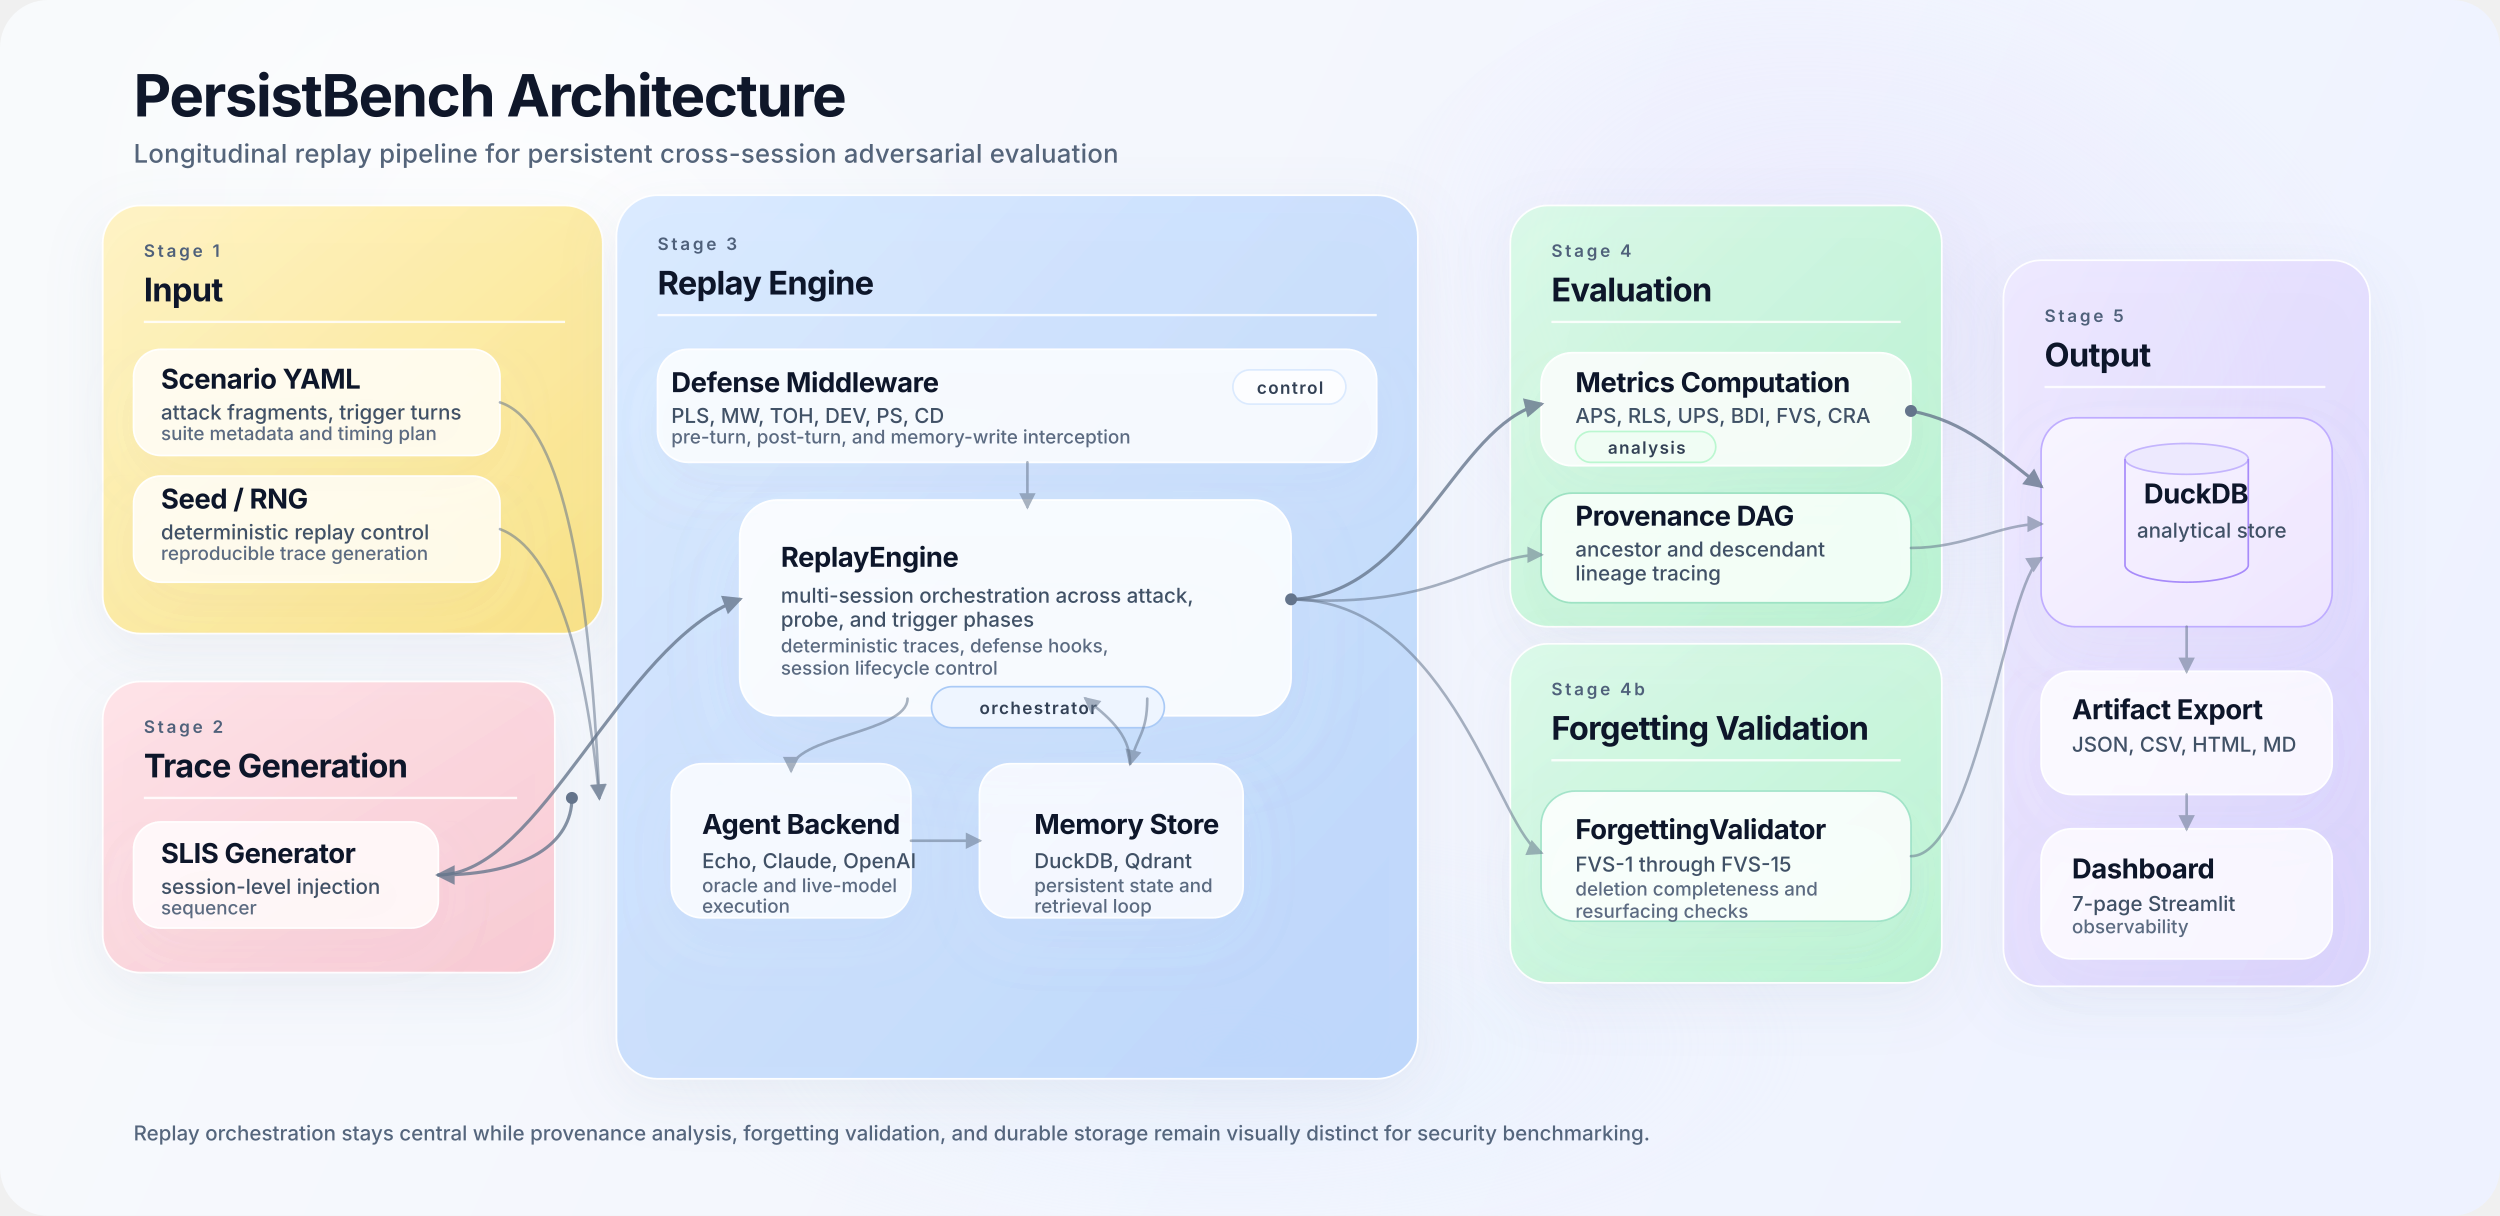
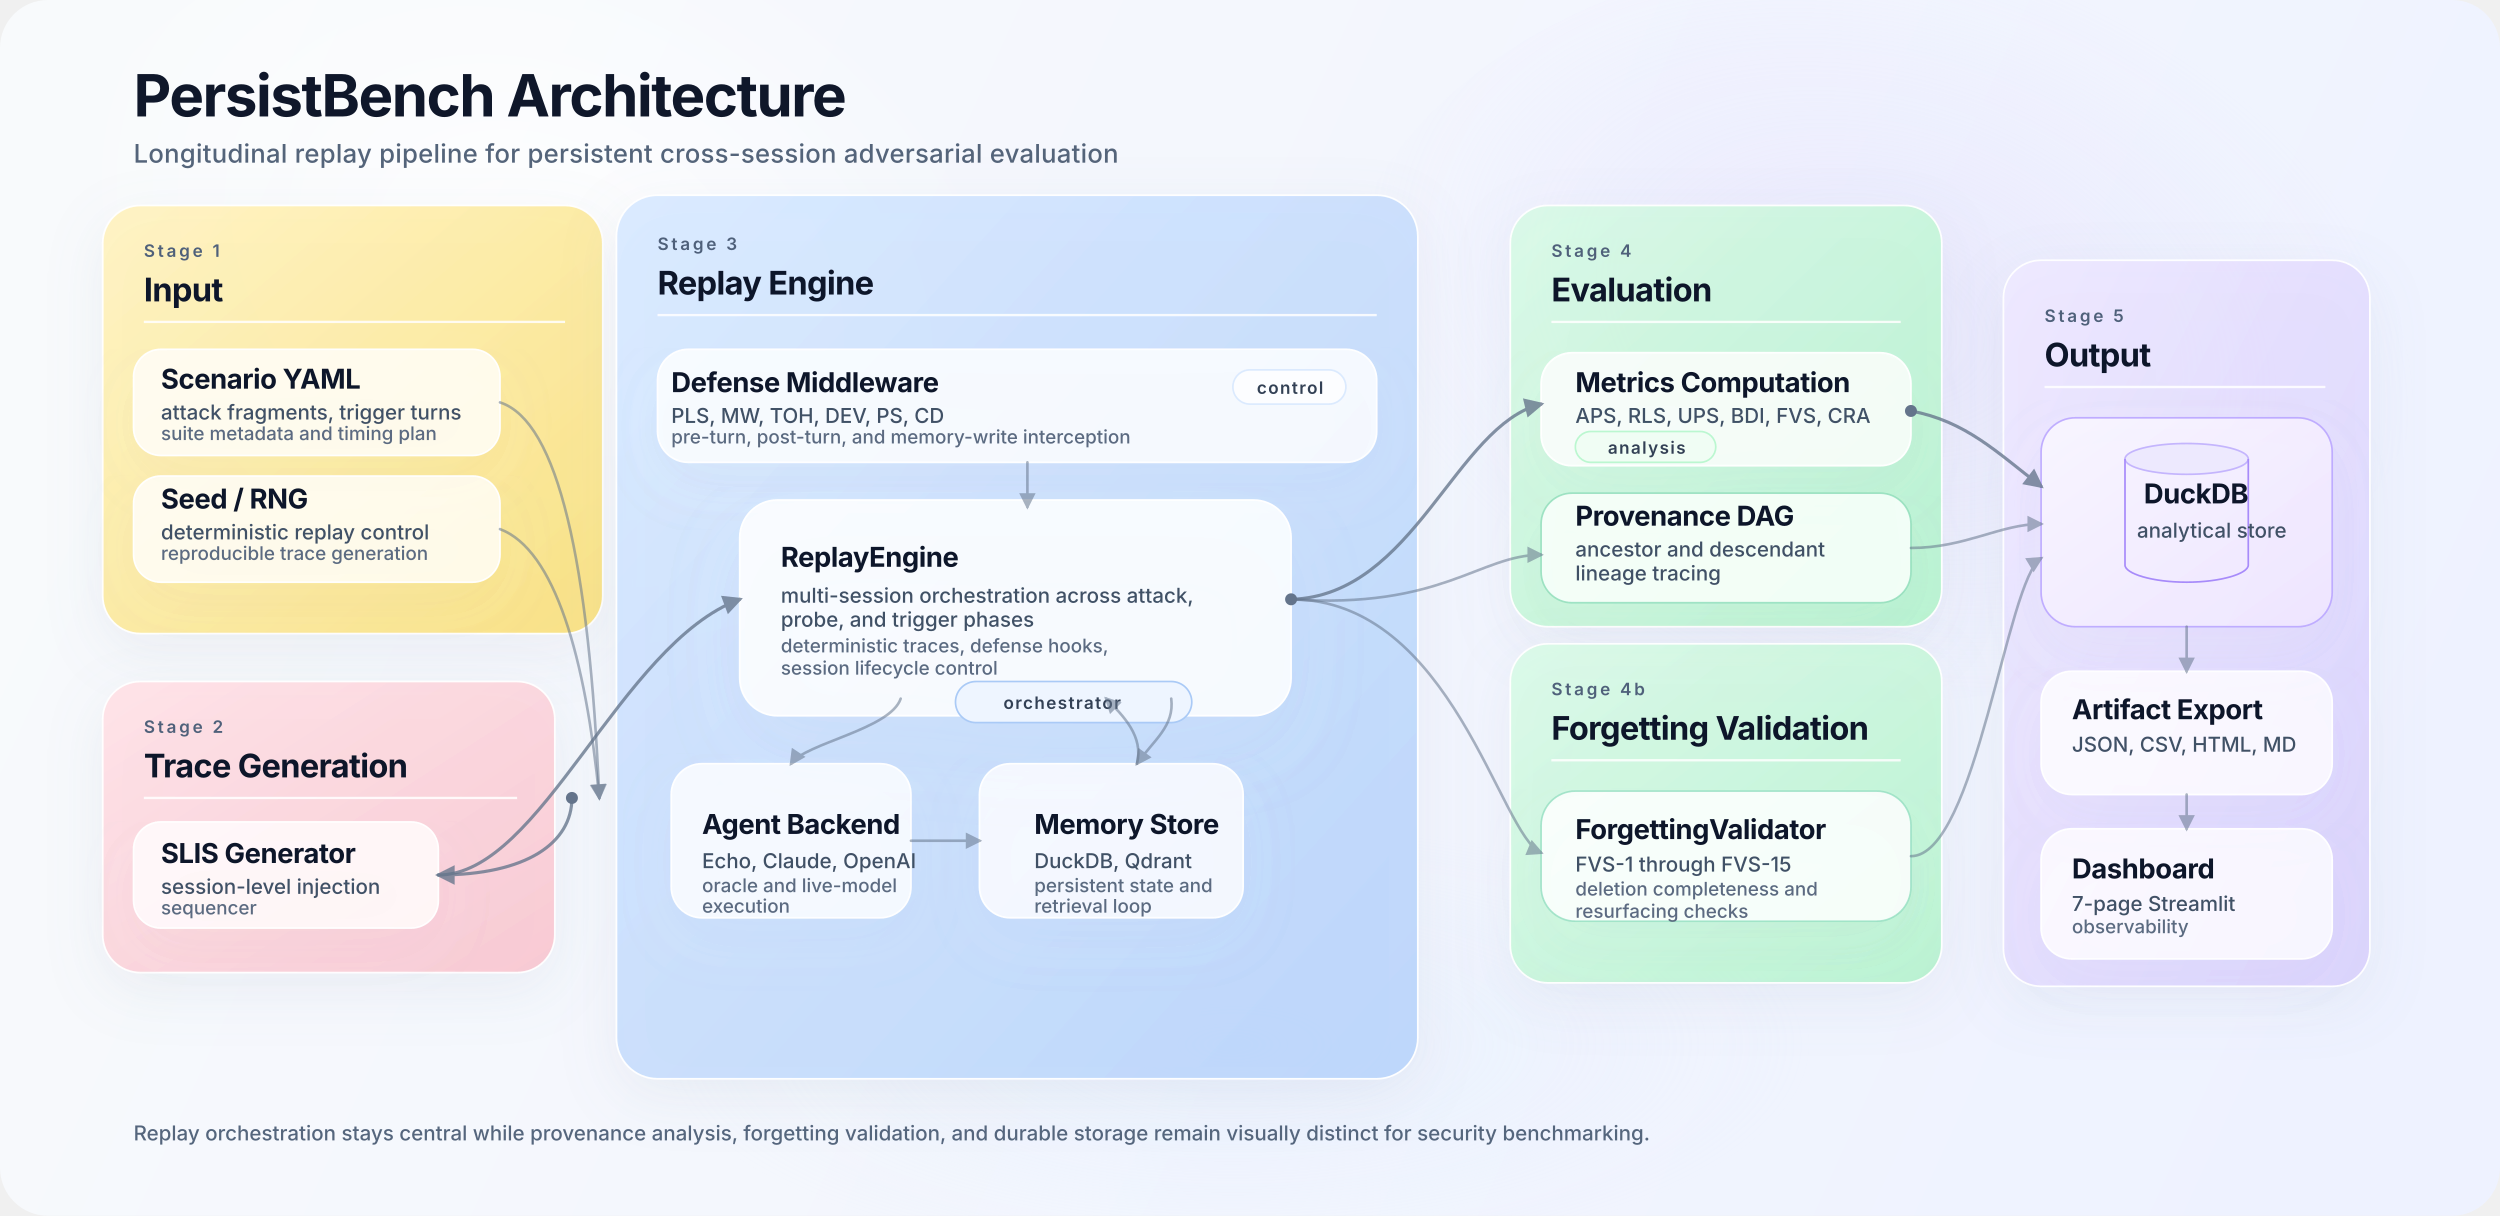
<svg xmlns="http://www.w3.org/2000/svg" width="1460" height="710" viewBox="0 0 1460 710" fill="none" role="img" aria-labelledby="title desc">
  <defs>
    <linearGradient id="bg" x1="80" y1="60" x2="1380" y2="650" gradientUnits="userSpaceOnUse">
      <stop offset="0" stop-color="#f8fafc" />
      <stop offset="1" stop-color="#eef2ff" />
    </linearGradient>
    <radialGradient id="glowA" cx="0" cy="0" r="1" gradientUnits="userSpaceOnUse" gradientTransform="translate(320 160) rotate(28) scale(300 220)">
      <stop offset="0" stop-color="#ffffff" stop-opacity="0.9" />
      <stop offset="1" stop-color="#ffffff" stop-opacity="0" />
    </radialGradient>
    <radialGradient id="glowB" cx="0" cy="0" r="1" gradientUnits="userSpaceOnUse" gradientTransform="translate(1100 190) rotate(18) scale(320 220)">
      <stop offset="0" stop-color="#ddd6fe" stop-opacity="0.38" />
      <stop offset="1" stop-color="#ddd6fe" stop-opacity="0" />
    </radialGradient>
    <radialGradient id="glowC" cx="0" cy="0" r="1" gradientUnits="userSpaceOnUse" gradientTransform="translate(720 610) rotate(90) scale(130 340)">
      <stop offset="0" stop-color="#dbeafe" stop-opacity="0.31" />
      <stop offset="1" stop-color="#dbeafe" stop-opacity="0" />
    </radialGradient>
    <linearGradient id="inputPanel" x1="0" y1="0" x2="1" y2="1">
      <stop offset="0" stop-color="#fff2bf" />
      <stop offset="1" stop-color="#f9df79" />
    </linearGradient>
    <linearGradient id="tracePanel" x1="0" y1="0" x2="1" y2="1">
      <stop offset="0" stop-color="#ffe1e5" />
      <stop offset="1" stop-color="#f8c5cf" />
    </linearGradient>
    <linearGradient id="replayPanel" x1="0" y1="0" x2="1" y2="1">
      <stop offset="0" stop-color="#d7e8ff" />
      <stop offset="1" stop-color="#b8d4fb" />
    </linearGradient>
    <linearGradient id="evalPanel" x1="0" y1="0" x2="1" y2="1">
      <stop offset="0" stop-color="#d9fae6" />
      <stop offset="1" stop-color="#b2f2cb" />
    </linearGradient>
    <linearGradient id="outputPanel" x1="0" y1="0" x2="1" y2="1">
      <stop offset="0" stop-color="#eee9ff" />
      <stop offset="1" stop-color="#d8cffd" />
    </linearGradient>
    <linearGradient id="duckdbCard" x1="0" y1="0" x2="1" y2="1">
      <stop offset="0" stop-color="#faf7ff" />
      <stop offset="1" stop-color="#efe6ff" />
    </linearGradient>
    <filter id="panelShadow" x="-20%" y="-20%" width="140%" height="180%">
      <feDropShadow dx="0" dy="10" stdDeviation="16" flood-color="#94a3b8" flood-opacity="0.14" />
    </filter>
    <filter id="cardShadow" x="-20%" y="-20%" width="140%" height="180%">
      <feDropShadow dx="0" dy="5" stdDeviation="7" flood-color="#94a3b8" flood-opacity="0.10" />
      <feDropShadow dx="0" dy="12" stdDeviation="18" flood-color="#cbd5e1" flood-opacity="0.07" />
    </filter>
    <filter id="focusShadow" x="-20%" y="-20%" width="140%" height="190%">
      <feDropShadow dx="0" dy="8" stdDeviation="10" flood-color="#7aa2d8" flood-opacity="0.16" />
      <feDropShadow dx="0" dy="18" stdDeviation="24" flood-color="#cbd5e1" flood-opacity="0.08" />
    </filter>
    <filter id="accentShadow" x="-20%" y="-20%" width="140%" height="190%">
      <feDropShadow dx="0" dy="6" stdDeviation="8" flood-color="#94a3b8" flood-opacity="0.12" />
      <feDropShadow dx="0" dy="14" stdDeviation="18" flood-color="#d8dee9" flood-opacity="0.08" />
    </filter>
    <marker id="arrow" viewBox="0 0 10 10" refX="8.3" refY="5" markerWidth="6.2" markerHeight="6.2" orient="auto-start-reverse">
      <path d="M0 0L10 5L0 10V0Z" fill="#64748b" />
    </marker>
    <style>
      .title { font: 700 34px 'Inter', 'IBM Plex Sans', 'Segoe UI', sans-serif; fill: #0f172a; letter-spacing: -0.025em; }
      .subtitle { font: 450 15px 'Inter', 'IBM Plex Sans', 'Segoe UI', sans-serif; fill: #54647a; letter-spacing: 0.01em; }
      .section { font: 650 19px 'Inter', 'IBM Plex Sans', 'Segoe UI', sans-serif; fill: #0f172a; letter-spacing: -0.02em; }
      .sectionMeta { font: 600 10px 'Inter', 'IBM Plex Sans', 'Segoe UI', sans-serif; fill: #4f617a; letter-spacing: 0.16em; text-transform: uppercase; }
      .nodeTitle { font: 650 16px 'Inter', 'IBM Plex Sans', 'Segoe UI', sans-serif; fill: #0f172a; letter-spacing: -0.015em; }
      .nodeMeta { font: 500 12px 'Inter', 'IBM Plex Sans', 'Segoe UI', sans-serif; fill: #415166; }
      .smallMeta { font: 500 11px 'Inter', 'IBM Plex Sans', 'Segoe UI', sans-serif; fill: #5b6b81; }
      .chip { font: 600 10px 'Inter', 'IBM Plex Sans', 'Segoe UI', sans-serif; fill: #334155; letter-spacing: 0.08em; text-transform: uppercase; }
      .connector { stroke: #64748b; stroke-width: 1.85; fill: none; stroke-linecap: round; stroke-linejoin: round; marker-end: url(#arrow); opacity: 0.78; }
      .connectorSoft { stroke: #64748b; stroke-width: 1.55; fill: none; stroke-linecap: round; stroke-linejoin: round; marker-end: url(#arrow); opacity: 0.54; }
      .mutedLine { stroke: #ffffff; stroke-opacity: 0.85; stroke-width: 1.35; }
    </style>
  </defs>
  <rect width="1460" height="710" rx="28" fill="url(#bg)" />
  <ellipse cx="320" cy="160" rx="300" ry="220" fill="url(#glowA)" />
  <ellipse cx="1100" cy="190" rx="320" ry="220" fill="url(#glowB)" />
  <ellipse cx="720" cy="610" rx="340" ry="130" fill="url(#glowC)" />
  <text x="78" y="68" class="title">PersistBench Architecture</text>
  <text x="78" y="95" class="subtitle">Longitudinal replay pipeline for persistent cross-session adversarial evaluation</text>
  <g filter="url(#panelShadow)">
    <rect x="60" y="120" width="292" height="250" rx="22" fill="url(#inputPanel)" fill-opacity="0.90" stroke="#ffffff" stroke-opacity="0.94" />
    <text x="84" y="150" class="sectionMeta">Stage 1</text>
    <text x="84" y="176" class="section">Input</text>
    <path d="M84 188H330" class="mutedLine" />
    <g filter="url(#cardShadow)">
      <rect x="78" y="204" width="214" height="62" rx="16" fill="#ffffff" fill-opacity="0.78" stroke="#ffffff" stroke-opacity="0.96" />
      <text x="94" y="227" class="nodeTitle">Scenario YAML</text>
      <text x="94" y="245" class="nodeMeta">attack fragments, trigger turns</text>
      <text x="94" y="257" class="smallMeta">suite metadata and timing plan</text>
    </g>
    <g filter="url(#cardShadow)">
      <rect x="78" y="278" width="214" height="62" rx="16" fill="#ffffff" fill-opacity="0.78" stroke="#ffffff" stroke-opacity="0.96" />
      <text x="94" y="297" class="nodeTitle">Seed / RNG</text>
      <text x="94" y="315" class="nodeMeta">deterministic replay control</text>
      <text x="94" y="327" class="smallMeta">reproducible trace generation</text>
    </g>
  </g>
  <g filter="url(#panelShadow)">
    <rect x="60" y="398" width="264" height="170" rx="22" fill="url(#tracePanel)" fill-opacity="0.90" stroke="#ffffff" stroke-opacity="0.94" />
    <text x="84" y="428" class="sectionMeta">Stage 2</text>
    <text x="84" y="454" class="section">Trace Generation</text>
    <path d="M84 466H302" class="mutedLine" />
    <g filter="url(#cardShadow)">
      <rect x="78" y="480" width="178" height="62" rx="16" fill="#ffffff" fill-opacity="0.78" stroke="#ffffff" stroke-opacity="0.96" />
      <text x="94" y="504" class="nodeTitle">SLIS Generator</text>
      <text x="94" y="522" class="nodeMeta">session-level injection</text>
      <text x="94" y="534" class="smallMeta">sequencer</text>
    </g>
  </g>
  <g filter="url(#panelShadow)">
    <rect x="360" y="114" width="468" height="516" rx="24" fill="url(#replayPanel)" fill-opacity="0.91" stroke="#ffffff" stroke-opacity="0.96" />
    <text x="384" y="146" class="sectionMeta">Stage 3</text>
    <text x="384" y="172" class="section">Replay Engine</text>
    <path d="M384 184H804" class="mutedLine" />
    <g filter="url(#cardShadow)">
      <rect x="384" y="204" width="420" height="66" rx="18" fill="#ffffff" fill-opacity="0.80" stroke="#ffffff" stroke-opacity="0.97" />
      <text x="392" y="229" class="nodeTitle">Defense Middleware</text>
      <text x="392" y="247" class="nodeMeta">PLS, MW, TOH, DEV, PS, CD</text>
      <text x="392" y="259" class="smallMeta">pre-turn, post-turn, and memory-write interception</text>
      <rect x="720" y="216" width="66" height="20" rx="10" fill="#ffffff" fill-opacity="0.7" stroke="#dbeafe" />
      <text x="734" y="230" class="chip">control</text>
    </g>
    <g filter="url(#focusShadow)">
      <rect x="432" y="292" width="322" height="126" rx="22" fill="#ffffff" fill-opacity="0.84" stroke="#ffffff" stroke-opacity="0.99" />
      <text x="456" y="331" class="nodeTitle">ReplayEngine</text>
      <text x="456" y="352" class="nodeMeta">multi-session orchestration across attack,</text>
      <text x="456" y="366" class="nodeMeta">probe, and trigger phases</text>
      <text x="456" y="381" class="smallMeta">deterministic traces, defense hooks,</text>
      <text x="456" y="394" class="smallMeta">session lifecycle control</text>
-       <rect x="544" y="401" width="136" height="24" rx="12" fill="#eef5ff" stroke="#aacaf6" />
-       <text x="572" y="417" class="chip">orchestrator</text>
+       <rect x="558" y="398" width="138" height="24" rx="12" fill="#eef5ff" stroke="#aacaf6" />
+       <text x="586" y="414" class="chip">orchestrator</text>
    </g>
    <g filter="url(#cardShadow)">
      <rect x="392" y="446" width="140" height="90" rx="18" fill="#ffffff" fill-opacity="0.78" stroke="#ffffff" stroke-opacity="0.96" />
      <text x="410" y="487" class="nodeTitle">Agent Backend</text>
      <text x="410" y="507" class="nodeMeta">Echo, Claude, OpenAI</text>
      <text x="410" y="521" class="smallMeta">oracle and live-model</text>
      <text x="410" y="533" class="smallMeta">execution</text>
    </g>
    <g filter="url(#cardShadow)">
      <rect x="572" y="446" width="154" height="90" rx="18" fill="#ffffff" fill-opacity="0.78" stroke="#ffffff" stroke-opacity="0.96" />
      <text x="604" y="487" class="nodeTitle">Memory Store</text>
      <text x="604" y="507" class="nodeMeta">DuckDB, Qdrant</text>
      <text x="604" y="521" class="smallMeta">persistent state and</text>
      <text x="604" y="533" class="smallMeta">retrieval loop</text>
    </g>
  </g>
  <g filter="url(#panelShadow)">
    <rect x="882" y="120" width="252" height="246" rx="22" fill="url(#evalPanel)" fill-opacity="0.89" stroke="#ffffff" stroke-opacity="0.94" />
    <text x="906" y="150" class="sectionMeta">Stage 4</text>
    <text x="906" y="176" class="section">Evaluation</text>
    <path d="M906 188H1110" class="mutedLine" />
    <g filter="url(#cardShadow)">
      <rect x="900" y="206" width="216" height="66" rx="18" fill="#ffffff" fill-opacity="0.80" stroke="#ffffff" stroke-opacity="0.97" />
      <text x="920" y="229" class="nodeTitle">Metrics Computation</text>
      <text x="920" y="247" class="nodeMeta">APS, RLS, UPS, BDI, FVS, CRA</text>
      <rect x="920" y="252" width="82" height="18" rx="9" fill="#f0fdf4" stroke="#bbf7d0" />
      <text x="939" y="265" class="chip">analysis</text>
    </g>
    <g filter="url(#accentShadow)">
      <rect x="900" y="288" width="216" height="64" rx="18" fill="#fafffc" fill-opacity="0.86" stroke="#8fddb9" stroke-opacity="0.82" />
      <text x="920" y="307" class="nodeTitle">Provenance DAG</text>
      <text x="920" y="325" class="nodeMeta">ancestor and descendant</text>
      <text x="920" y="339" class="nodeMeta">lineage tracing</text>
    </g>
  </g>
  <g filter="url(#panelShadow)">
    <rect x="882" y="376" width="252" height="198" rx="22" fill="url(#evalPanel)" fill-opacity="0.86" stroke="#ffffff" stroke-opacity="0.94" />
    <text x="906" y="406" class="sectionMeta">Stage 4b</text>
    <text x="906" y="432" class="section">Forgetting Validation</text>
    <path d="M906 444H1110" class="mutedLine" />
    <g filter="url(#accentShadow)">
      <rect x="900" y="462" width="216" height="76" rx="20" fill="#ffffff" fill-opacity="0.85" stroke="#92dec0" stroke-opacity="0.78" />
      <text x="920" y="490" class="nodeTitle">ForgettingValidator</text>
      <text x="920" y="509" class="nodeMeta">FVS-1 through FVS-15</text>
      <text x="920" y="523" class="smallMeta">deletion completeness and</text>
      <text x="920" y="536" class="smallMeta">resurfacing checks</text>
    </g>
  </g>
  <g filter="url(#panelShadow)">
    <rect x="1170" y="152" width="214" height="424" rx="22" fill="url(#outputPanel)" fill-opacity="0.89" stroke="#ffffff" stroke-opacity="0.94" />
    <text x="1194" y="188" class="sectionMeta">Stage 5</text>
    <text x="1194" y="214" class="section">Output</text>
    <path d="M1194 226H1358" class="mutedLine" />
    <g filter="url(#accentShadow)">
      <rect x="1192" y="244" width="170" height="122" rx="20" fill="url(#duckdbCard)" fill-opacity="0.92" stroke="#baa7ff" stroke-opacity="0.9" />
      <ellipse cx="1277" cy="268" rx="36" ry="9" fill="#ede9fe" stroke="#c4b5fd" />
      <path d="M1241 268V330C1241 335 1257 340 1277 340C1297 340 1313 335 1313 330V268" stroke="#a78bfa" fill="none" />
      <text x="1252" y="294" class="nodeTitle">DuckDB</text>
      <text x="1248" y="314" class="nodeMeta">analytical store</text>
    </g>
    <g filter="url(#cardShadow)">
      <rect x="1192" y="392" width="170" height="72" rx="18" fill="#ffffff" fill-opacity="0.78" stroke="#ffffff" stroke-opacity="0.96" />
      <text x="1210" y="420" class="nodeTitle">Artifact Export</text>
      <text x="1210" y="439" class="nodeMeta">JSON, CSV, HTML, MD</text>
    </g>
    <g filter="url(#cardShadow)">
      <rect x="1192" y="484" width="170" height="76" rx="18" fill="#ffffff" fill-opacity="0.78" stroke="#ffffff" stroke-opacity="0.96" />
      <text x="1210" y="513" class="nodeTitle">Dashboard</text>
      <text x="1210" y="532" class="nodeMeta">7-page Streamlit</text>
      <text x="1210" y="545" class="smallMeta">observability</text>
    </g>
  </g>
  <path class="connectorSoft" d="M292 235C326 246 344 328 350 466" />
  <path class="connectorSoft" d="M292 309C324 321 342 384 350 466" />
  <path class="connector" d="M334 466C334 492 308 511 256 511" />
  <path class="connector" d="M256 511C316 511 362 376 432 350" />
  <path class="connectorSoft" d="M600 270C600 280 600 286 600 296" />
-   <path class="connectorSoft" d="M530 408C530 428 462 430 462 450" />
-   <path class="connectorSoft" d="M670 408C670 428 664 430 660 446" />
+   <path class="connectorSoft" d="M526 408C520 426 470 434 462 446" />
+   <path class="connectorSoft" d="M684 408C686 424 674 432 664 446" />
  <path class="connectorSoft" d="M532 491C546 491 558 491 572 491" />
-   <path class="connectorSoft" d="M660 446C660 428 646 418 634 408" />
+   <path class="connectorSoft" d="M664 446C668 430 656 418 646 408" />
  <path class="connector" d="M754 350C826 348 850 248 900 236" />
  <path class="connectorSoft" d="M754 350C842 356 864 324 900 324" />
  <path class="connectorSoft" d="M754 350C848 350 876 488 900 498" />
  <path class="connector" d="M1116 240C1148 246 1166 264 1192 284" />
  <path class="connectorSoft" d="M1116 320C1148 320 1168 306 1192 306" />
  <path class="connectorSoft" d="M1116 500C1154 500 1172 338 1192 326" />
  <path class="connectorSoft" d="M1277 366C1277 376 1277 382 1277 392" />
  <path class="connectorSoft" d="M1277 464C1277 472 1277 476 1277 484" />
  <circle cx="334" cy="466" r="3.5" fill="#64748b" />
  <circle cx="754" cy="350" r="3.5" fill="#64748b" />
  <circle cx="1116" cy="240" r="3.5" fill="#64748b" />
  <text x="78" y="666" style="font: 500 12px 'Inter', 'IBM Plex Sans', 'Segoe UI', sans-serif; fill: #55667d;">Replay orchestration stays central while provenance analysis, forgetting validation, and durable storage remain visually distinct for security benchmarking.</text>
</svg>
